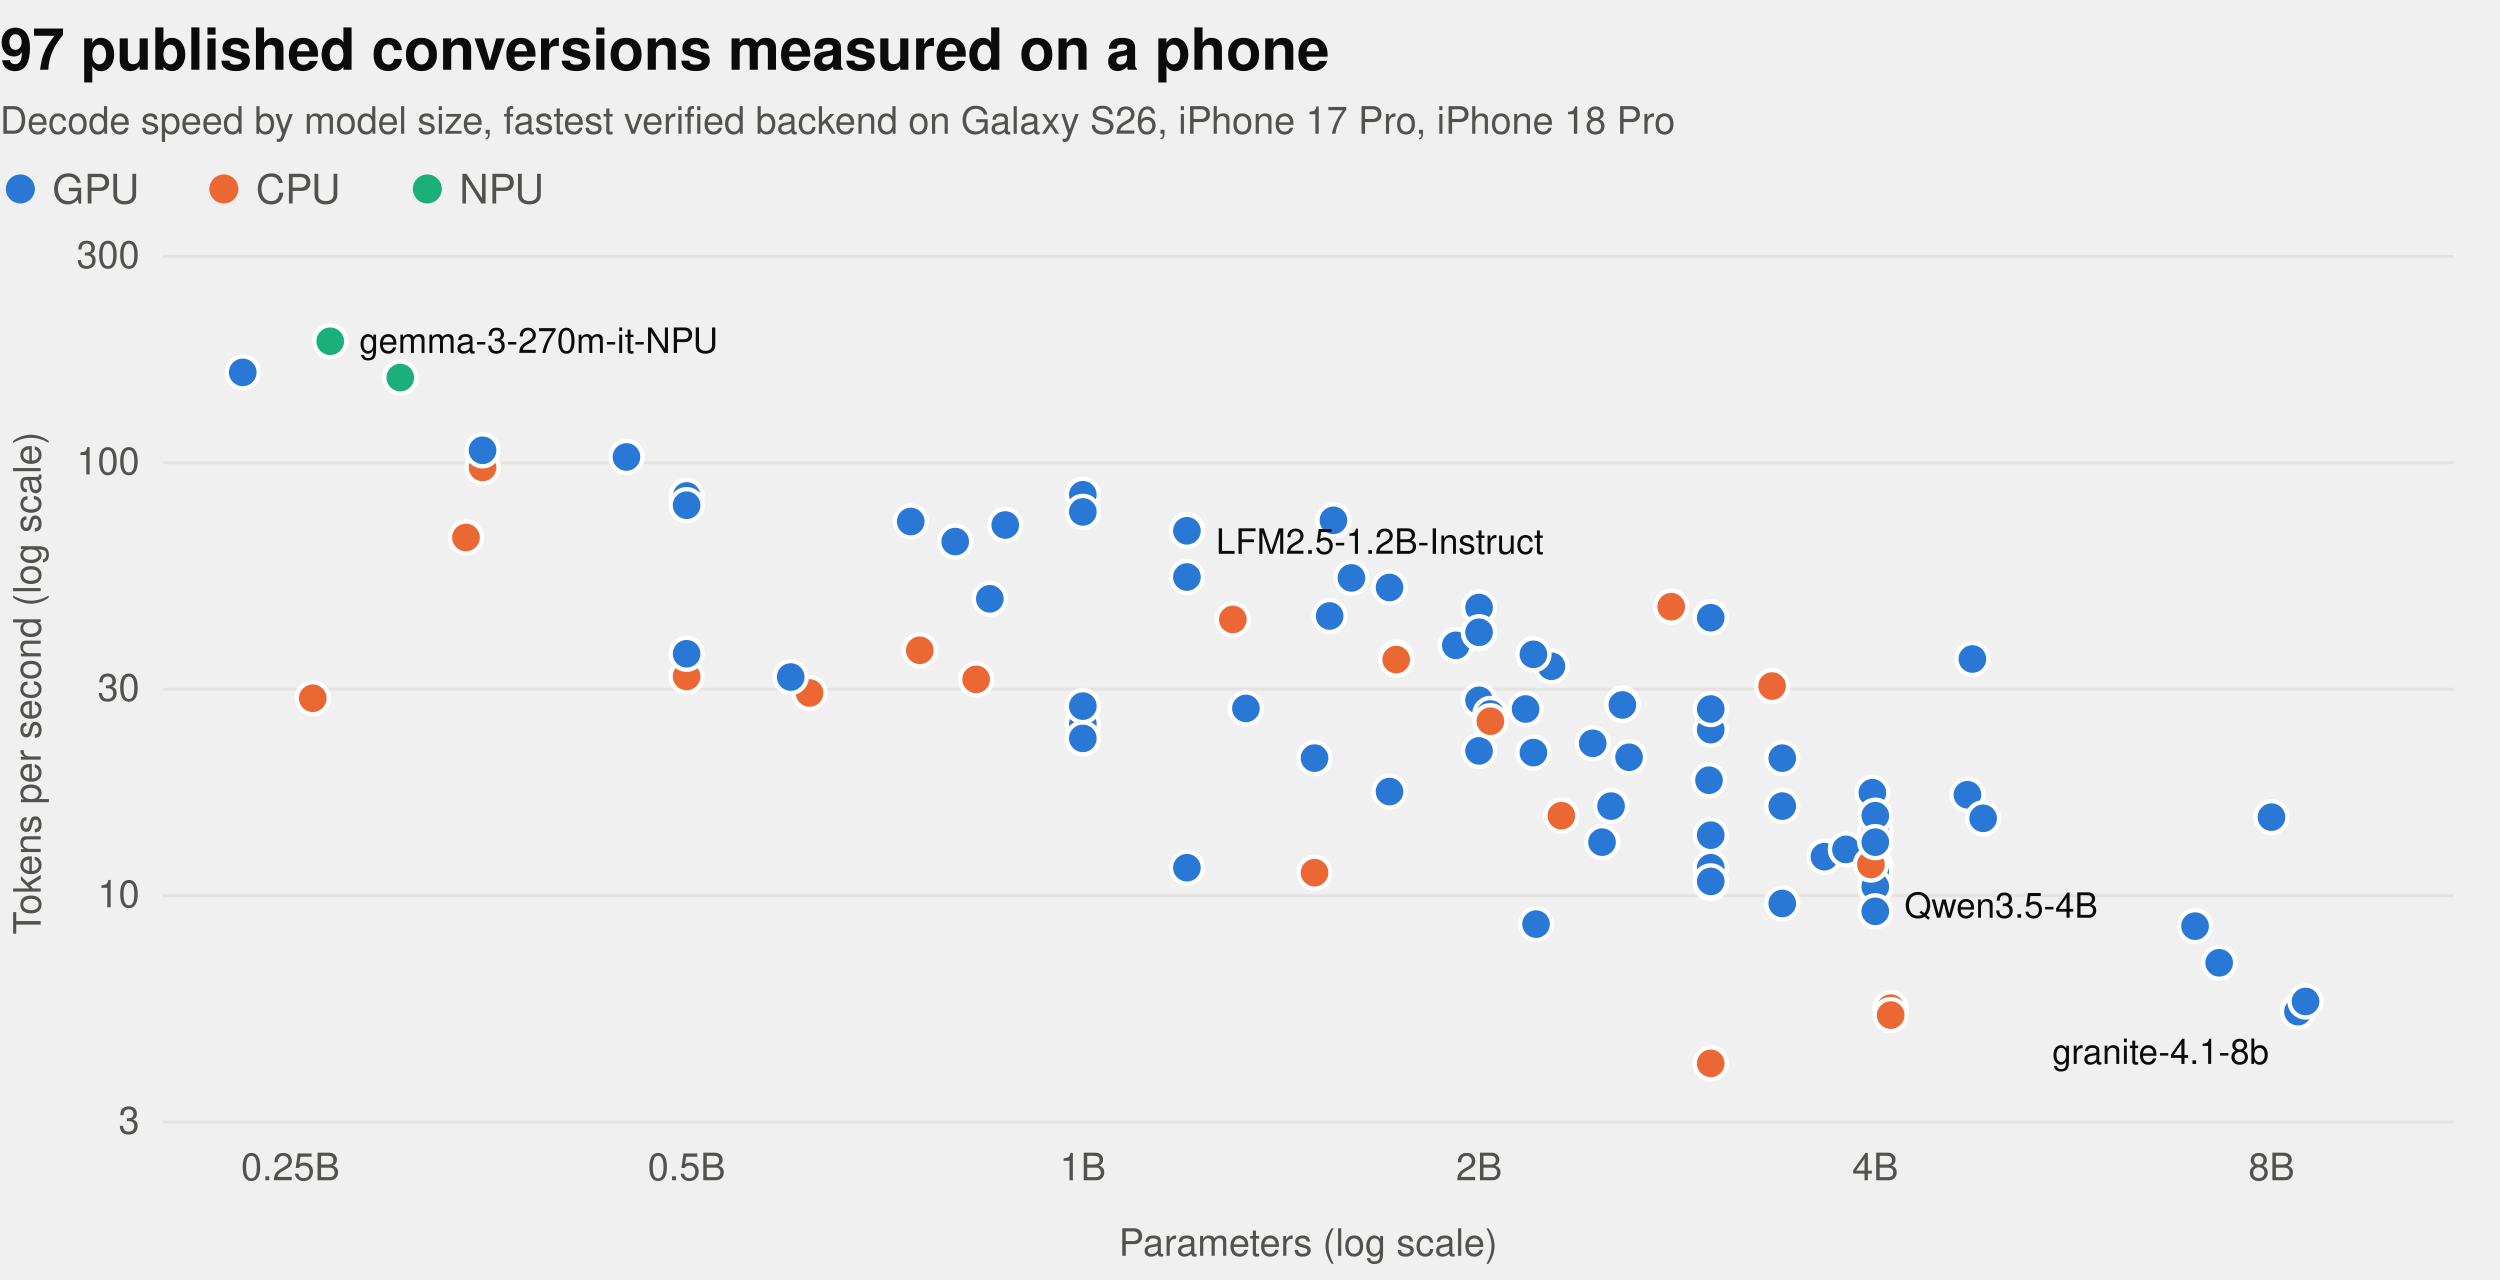
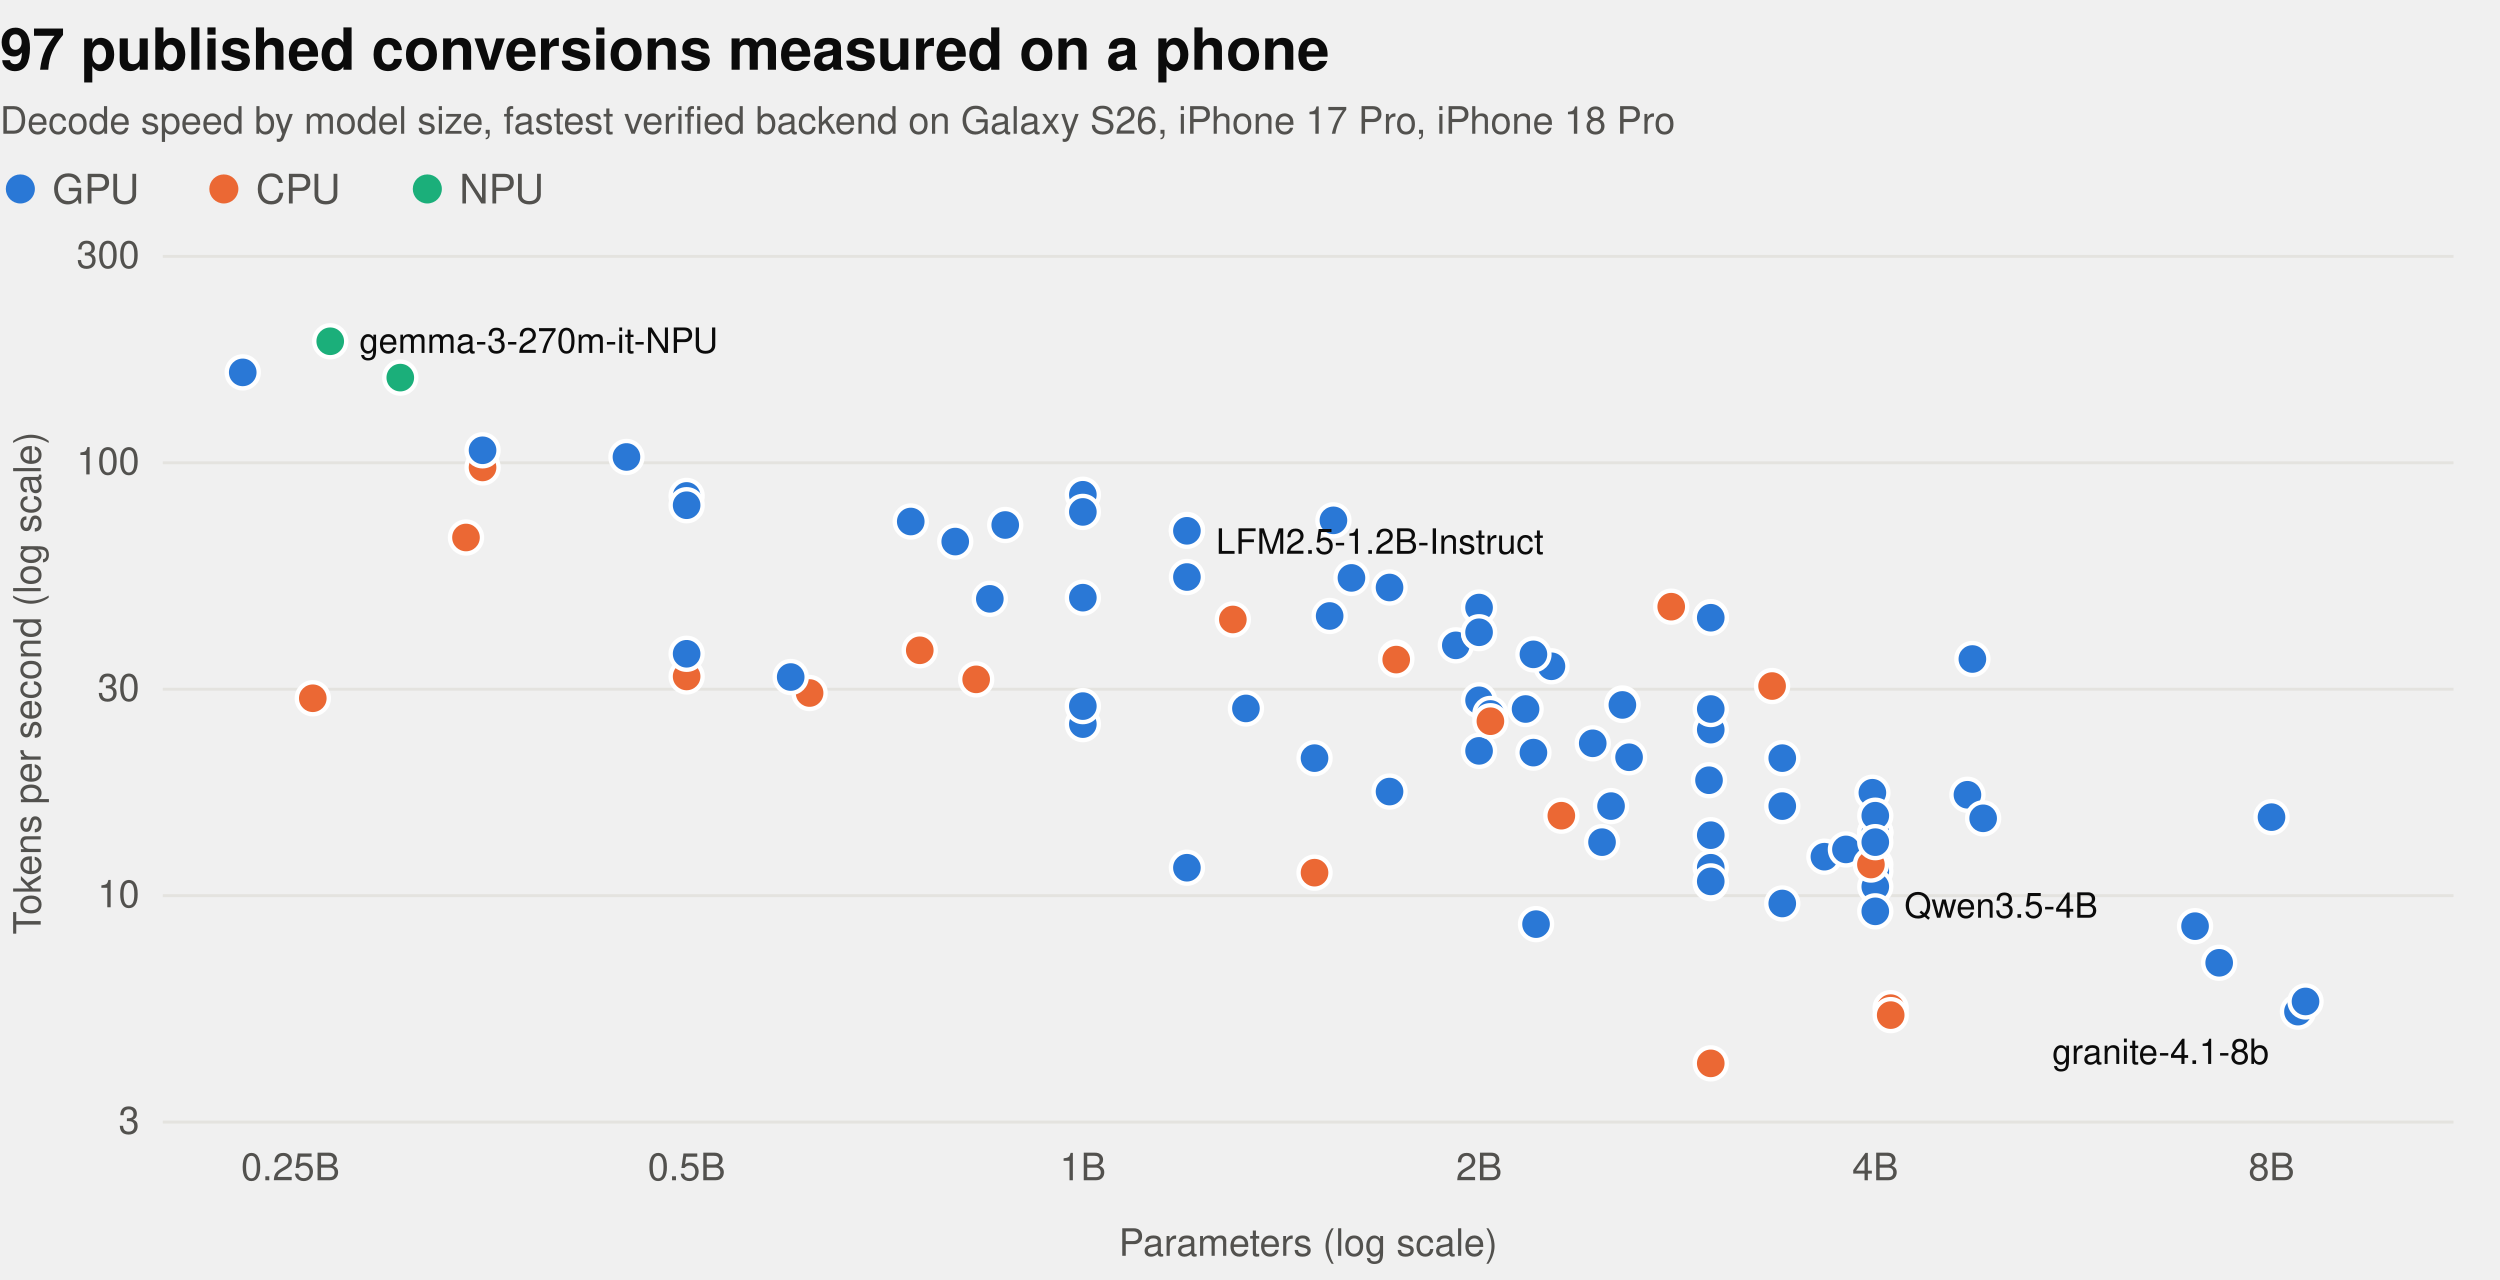
<svg xmlns="http://www.w3.org/2000/svg" viewBox="0 0 860 440" width="860" height="440" role="img" aria-labelledby="t d" font-family="-apple-system, BlinkMacSystemFont, 'Segoe UI', Helvetica, Arial, sans-serif">
  <text x="0.0" y="24.0" font-size="20" font-weight="600" fill="#0b0b0b" text-anchor="start">97 published conversions measured on a phone</text>
  <text x="0.0" y="46.0" font-size="13" font-weight="400" fill="#52514e" text-anchor="start">Decode speed by model size, fastest verified backend on Galaxy S26, iPhone 17 Pro, iPhone 18 Pro</text>
  <circle cx="7" cy="65" r="5" fill="#2a78d6" />
  <text x="18.0" y="70.0" font-size="14" font-weight="400" fill="#52514e" text-anchor="start">GPU</text>
  <circle cx="77" cy="65" r="5" fill="#eb6834" />
  <text x="88.0" y="70.0" font-size="14" font-weight="400" fill="#52514e" text-anchor="start">CPU</text>
  <circle cx="147" cy="65" r="5" fill="#1baf7a" />
  <text x="158.0" y="70.0" font-size="14" font-weight="400" fill="#52514e" text-anchor="start">NPU</text>
  <line x1="56" x2="844" y1="386.0" y2="386.0" stroke="#e4e3df" />
  <text x="48.0" y="390.0" font-size="13" font-weight="400" fill="#52514e" text-anchor="end">3</text>
  <line x1="56" x2="844" y1="308.1" y2="308.1" stroke="#e4e3df" />
  <text x="48.0" y="312.1" font-size="13" font-weight="400" fill="#52514e" text-anchor="end">10</text>
  <line x1="56" x2="844" y1="237.1" y2="237.1" stroke="#e4e3df" />
  <text x="48.0" y="241.1" font-size="13" font-weight="400" fill="#52514e" text-anchor="end">30</text>
  <line x1="56" x2="844" y1="159.2" y2="159.2" stroke="#e4e3df" />
  <text x="48.0" y="163.2" font-size="13" font-weight="400" fill="#52514e" text-anchor="end">100</text>
  <line x1="56" x2="844" y1="88.2" y2="88.2" stroke="#e4e3df" />
  <text x="48.0" y="92.2" font-size="13" font-weight="400" fill="#52514e" text-anchor="end">300</text>
  <text x="99.9" y="406.0" font-size="13" font-weight="400" fill="#52514e" text-anchor="middle">0.25B</text>
  <text x="236.2" y="406.0" font-size="13" font-weight="400" fill="#52514e" text-anchor="middle">0.5B</text>
  <text x="372.5" y="406.0" font-size="13" font-weight="400" fill="#52514e" text-anchor="middle">1B</text>
  <text x="508.8" y="406.0" font-size="13" font-weight="400" fill="#52514e" text-anchor="middle">2B</text>
  <text x="645.1" y="406.0" font-size="13" font-weight="400" fill="#52514e" text-anchor="middle">4B</text>
  <text x="781.4" y="406.0" font-size="13" font-weight="400" fill="#52514e" text-anchor="middle">8B</text>
  <text x="450.0" y="432.0" font-size="13" font-weight="400" fill="#52514e" text-anchor="middle">Parameters (log scale)</text>
  <text transform="translate(14 235.0) rotate(-90)" font-size="13" fill="#52514e" text-anchor="middle">Tokens per second (log scale)</text>
  <circle cx="83.5" cy="128.1" r="5.5" fill="#2a78d6" stroke="#ffffff" stroke-width="1.5" />
  <circle cx="113.6" cy="117.4" r="5.5" fill="#1baf7a" stroke="#ffffff" stroke-width="1.5" />
  <circle cx="137.7" cy="129.9" r="5.5" fill="#1baf7a" stroke="#ffffff" stroke-width="1.5" />
  <circle cx="166.0" cy="160.8" r="5.5" fill="#eb6834" stroke="#ffffff" stroke-width="1.5" />
  <circle cx="166.0" cy="154.9" r="5.5" fill="#2a78d6" stroke="#ffffff" stroke-width="1.5" />
  <circle cx="236.2" cy="232.7" r="5.5" fill="#eb6834" stroke="#ffffff" stroke-width="1.5" />
  <circle cx="236.2" cy="224.9" r="5.5" fill="#2a78d6" stroke="#ffffff" stroke-width="1.5" />
  <circle cx="313.3" cy="179.4" r="5.5" fill="#2a78d6" stroke="#ffffff" stroke-width="1.5" />
  <circle cx="372.5" cy="249.1" r="5.5" fill="#2a78d6" stroke="#ffffff" stroke-width="1.5" />
-   <circle cx="372.5" cy="254.0" r="5.5" fill="#2a78d6" stroke="#ffffff" stroke-width="1.5" />
+   <circle cx="372.5" cy="205.6" r="5.5" fill="#2a78d6" stroke="#ffffff" stroke-width="1.5" />
  <circle cx="372.5" cy="242.9" r="5.5" fill="#2a78d6" stroke="#ffffff" stroke-width="1.5" />
  <circle cx="408.3" cy="198.5" r="5.5" fill="#2a78d6" stroke="#ffffff" stroke-width="1.5" />
  <circle cx="408.3" cy="182.3" r="5.5" fill="#2a78d6" stroke="#ffffff" stroke-width="1.5" />
  <circle cx="408.3" cy="298.5" r="5.5" fill="#2a78d6" stroke="#ffffff" stroke-width="1.5" />
  <circle cx="428.6" cy="243.7" r="5.5" fill="#2a78d6" stroke="#ffffff" stroke-width="1.5" />
  <circle cx="452.2" cy="300.2" r="5.5" fill="#eb6834" stroke="#ffffff" stroke-width="1.5" />
  <circle cx="452.2" cy="260.8" r="5.5" fill="#2a78d6" stroke="#ffffff" stroke-width="1.5" />
  <circle cx="457.4" cy="211.9" r="5.5" fill="#2a78d6" stroke="#ffffff" stroke-width="1.5" />
  <circle cx="480.3" cy="226.2" r="5.5" fill="#eb6834" stroke="#ffffff" stroke-width="1.5" />
  <circle cx="480.3" cy="226.9" r="5.5" fill="#eb6834" stroke="#ffffff" stroke-width="1.5" />
  <circle cx="558.1" cy="242.0" r="5.5" fill="#2a78d6" stroke="#ffffff" stroke-width="1.5" />
  <circle cx="558.1" cy="242.5" r="5.5" fill="#2a78d6" stroke="#ffffff" stroke-width="1.5" />
  <circle cx="587.9" cy="268.4" r="5.5" fill="#2a78d6" stroke="#ffffff" stroke-width="1.5" />
  <circle cx="588.5" cy="298.5" r="5.5" fill="#2a78d6" stroke="#ffffff" stroke-width="1.5" />
  <circle cx="588.5" cy="212.3" r="5.5" fill="#2a78d6" stroke="#ffffff" stroke-width="1.5" />
  <circle cx="613.1" cy="260.8" r="5.5" fill="#2a78d6" stroke="#ffffff" stroke-width="1.5" />
  <circle cx="613.1" cy="277.3" r="5.5" fill="#2a78d6" stroke="#ffffff" stroke-width="1.5" />
  <circle cx="645.1" cy="297.4" r="5.5" fill="#eb6834" stroke="#ffffff" stroke-width="1.5" />
  <circle cx="645.1" cy="286.4" r="5.5" fill="#2a78d6" stroke="#ffffff" stroke-width="1.5" />
  <circle cx="645.1" cy="299.7" r="5.5" fill="#2a78d6" stroke="#ffffff" stroke-width="1.5" />
  <circle cx="645.1" cy="305.0" r="5.5" fill="#2a78d6" stroke="#ffffff" stroke-width="1.5" />
  <circle cx="790.5" cy="348.0" r="5.5" fill="#2a78d6" stroke="#ffffff" stroke-width="1.5" />
  <circle cx="793.1" cy="344.5" r="5.5" fill="#2a78d6" stroke="#ffffff" stroke-width="1.5" />
  <circle cx="278.5" cy="238.4" r="5.5" fill="#eb6834" stroke="#ffffff" stroke-width="1.5" />
  <circle cx="408.3" cy="182.6" r="5.5" fill="#2a78d6" stroke="#ffffff" stroke-width="1.5" />
  <circle cx="478.0" cy="272.3" r="5.5" fill="#2a78d6" stroke="#ffffff" stroke-width="1.5" />
  <circle cx="478.0" cy="202.1" r="5.5" fill="#2a78d6" stroke="#ffffff" stroke-width="1.5" />
  <circle cx="554.2" cy="277.3" r="5.5" fill="#2a78d6" stroke="#ffffff" stroke-width="1.5" />
  <circle cx="560.4" cy="260.5" r="5.5" fill="#2a78d6" stroke="#ffffff" stroke-width="1.5" />
  <circle cx="588.5" cy="287.3" r="5.5" fill="#2a78d6" stroke="#ffffff" stroke-width="1.5" />
  <circle cx="588.5" cy="303.8" r="5.5" fill="#2a78d6" stroke="#ffffff" stroke-width="1.5" />
  <circle cx="588.5" cy="365.8" r="5.5" fill="#eb6834" stroke="#ffffff" stroke-width="1.5" />
  <circle cx="588.5" cy="212.5" r="5.5" fill="#2a78d6" stroke="#ffffff" stroke-width="1.5" />
  <circle cx="588.5" cy="251.0" r="5.5" fill="#2a78d6" stroke="#ffffff" stroke-width="1.5" />
  <circle cx="613.1" cy="310.8" r="5.5" fill="#2a78d6" stroke="#ffffff" stroke-width="1.5" />
  <circle cx="627.6" cy="294.7" r="5.5" fill="#2a78d6" stroke="#ffffff" stroke-width="1.5" />
  <circle cx="635.0" cy="292.2" r="5.5" fill="#2a78d6" stroke="#ffffff" stroke-width="1.5" />
  <circle cx="643.6" cy="297.4" r="5.5" fill="#eb6834" stroke="#ffffff" stroke-width="1.5" />
  <circle cx="644.1" cy="272.7" r="5.5" fill="#2a78d6" stroke="#ffffff" stroke-width="1.5" />
  <circle cx="645.1" cy="286.4" r="5.5" fill="#2a78d6" stroke="#ffffff" stroke-width="1.5" />
  <circle cx="645.1" cy="313.5" r="5.5" fill="#2a78d6" stroke="#ffffff" stroke-width="1.5" />
  <circle cx="645.1" cy="280.6" r="5.5" fill="#2a78d6" stroke="#ffffff" stroke-width="1.5" />
  <circle cx="650.4" cy="346.8" r="5.5" fill="#eb6834" stroke="#ffffff" stroke-width="1.5" />
  <circle cx="650.4" cy="349.2" r="5.5" fill="#eb6834" stroke="#ffffff" stroke-width="1.5" />
  <circle cx="755.1" cy="318.6" r="5.5" fill="#2a78d6" stroke="#ffffff" stroke-width="1.5" />
  <circle cx="763.4" cy="331.2" r="5.5" fill="#2a78d6" stroke="#ffffff" stroke-width="1.5" />
  <circle cx="781.4" cy="281.1" r="5.5" fill="#2a78d6" stroke="#ffffff" stroke-width="1.5" />
  <circle cx="107.6" cy="240.2" r="5.5" fill="#eb6834" stroke="#ffffff" stroke-width="1.5" />
  <circle cx="215.5" cy="157.2" r="5.5" fill="#2a78d6" stroke="#ffffff" stroke-width="1.5" />
  <circle cx="236.2" cy="170.6" r="5.5" fill="#2a78d6" stroke="#ffffff" stroke-width="1.5" />
  <circle cx="236.2" cy="173.8" r="5.5" fill="#2a78d6" stroke="#ffffff" stroke-width="1.5" />
  <circle cx="328.6" cy="186.3" r="5.5" fill="#2a78d6" stroke="#ffffff" stroke-width="1.5" />
  <circle cx="340.5" cy="206.0" r="5.5" fill="#2a78d6" stroke="#ffffff" stroke-width="1.5" />
  <circle cx="345.8" cy="180.6" r="5.5" fill="#2a78d6" stroke="#ffffff" stroke-width="1.5" />
  <circle cx="372.5" cy="170.2" r="5.5" fill="#2a78d6" stroke="#ffffff" stroke-width="1.5" />
  <circle cx="372.5" cy="176.1" r="5.5" fill="#2a78d6" stroke="#ffffff" stroke-width="1.5" />
  <circle cx="424.1" cy="213.1" r="5.5" fill="#eb6834" stroke="#ffffff" stroke-width="1.5" />
  <circle cx="458.7" cy="179.0" r="5.5" fill="#2a78d6" stroke="#ffffff" stroke-width="1.5" />
  <circle cx="464.9" cy="198.8" r="5.5" fill="#2a78d6" stroke="#ffffff" stroke-width="1.5" />
  <circle cx="500.8" cy="222.0" r="5.5" fill="#2a78d6" stroke="#ffffff" stroke-width="1.5" />
  <circle cx="508.8" cy="217.8" r="5.5" fill="#2a78d6" stroke="#ffffff" stroke-width="1.5" />
  <circle cx="508.8" cy="258.3" r="5.5" fill="#2a78d6" stroke="#ffffff" stroke-width="1.5" />
  <circle cx="508.8" cy="240.9" r="5.5" fill="#2a78d6" stroke="#ffffff" stroke-width="1.5" />
  <circle cx="508.8" cy="209.0" r="5.5" fill="#2a78d6" stroke="#ffffff" stroke-width="1.5" />
  <circle cx="527.5" cy="258.9" r="5.5" fill="#2a78d6" stroke="#ffffff" stroke-width="1.5" />
  <circle cx="533.7" cy="229.2" r="5.5" fill="#2a78d6" stroke="#ffffff" stroke-width="1.5" />
  <circle cx="547.9" cy="255.7" r="5.5" fill="#2a78d6" stroke="#ffffff" stroke-width="1.5" />
  <circle cx="551.1" cy="289.7" r="5.5" fill="#2a78d6" stroke="#ffffff" stroke-width="1.5" />
  <circle cx="588.5" cy="243.9" r="5.5" fill="#2a78d6" stroke="#ffffff" stroke-width="1.5" />
  <circle cx="609.6" cy="236.0" r="5.5" fill="#eb6834" stroke="#ffffff" stroke-width="1.5" />
  <circle cx="645.1" cy="289.7" r="5.5" fill="#2a78d6" stroke="#ffffff" stroke-width="1.5" />
  <circle cx="676.8" cy="273.4" r="5.5" fill="#2a78d6" stroke="#ffffff" stroke-width="1.5" />
  <circle cx="678.5" cy="226.7" r="5.5" fill="#2a78d6" stroke="#ffffff" stroke-width="1.5" />
  <circle cx="682.2" cy="281.5" r="5.5" fill="#2a78d6" stroke="#ffffff" stroke-width="1.5" />
  <circle cx="160.3" cy="184.9" r="5.5" fill="#eb6834" stroke="#ffffff" stroke-width="1.5" />
  <circle cx="272.0" cy="232.9" r="5.5" fill="#2a78d6" stroke="#ffffff" stroke-width="1.5" />
  <circle cx="316.4" cy="223.7" r="5.5" fill="#eb6834" stroke="#ffffff" stroke-width="1.5" />
  <circle cx="335.8" cy="233.7" r="5.5" fill="#eb6834" stroke="#ffffff" stroke-width="1.5" />
  <circle cx="508.8" cy="217.5" r="5.5" fill="#2a78d6" stroke="#ffffff" stroke-width="1.5" />
  <circle cx="512.7" cy="245.6" r="5.5" fill="#2a78d6" stroke="#ffffff" stroke-width="1.5" />
  <circle cx="512.7" cy="248.1" r="5.5" fill="#eb6834" stroke="#ffffff" stroke-width="1.5" />
  <circle cx="524.8" cy="243.9" r="5.5" fill="#2a78d6" stroke="#ffffff" stroke-width="1.5" />
  <circle cx="527.5" cy="225.1" r="5.5" fill="#2a78d6" stroke="#ffffff" stroke-width="1.5" />
  <circle cx="528.4" cy="317.9" r="5.5" fill="#2a78d6" stroke="#ffffff" stroke-width="1.5" />
  <circle cx="537.1" cy="280.6" r="5.5" fill="#eb6834" stroke="#ffffff" stroke-width="1.5" />
  <circle cx="574.9" cy="208.7" r="5.5" fill="#eb6834" stroke="#ffffff" stroke-width="1.5" />
  <circle cx="588.5" cy="303.2" r="5.5" fill="#2a78d6" stroke="#ffffff" stroke-width="1.5" />
  <text x="123.6" y="121.4" font-size="12" font-weight="400" fill="#0b0b0b" text-anchor="start">gemma-3-270m-it-NPU</text>
  <text x="418.3" y="190.5" font-size="12" font-weight="400" fill="#0b0b0b" text-anchor="start">LFM2.5-1.2B-Instruct</text>
  <text x="655.1" y="315.7" font-size="12" font-weight="400" fill="#0b0b0b" text-anchor="start">Qwen3.5-4B</text>
  <text x="780.5" y="366.0" font-size="12" font-weight="400" fill="#0b0b0b" text-anchor="end">granite-4.1-8b</text>
</svg>
